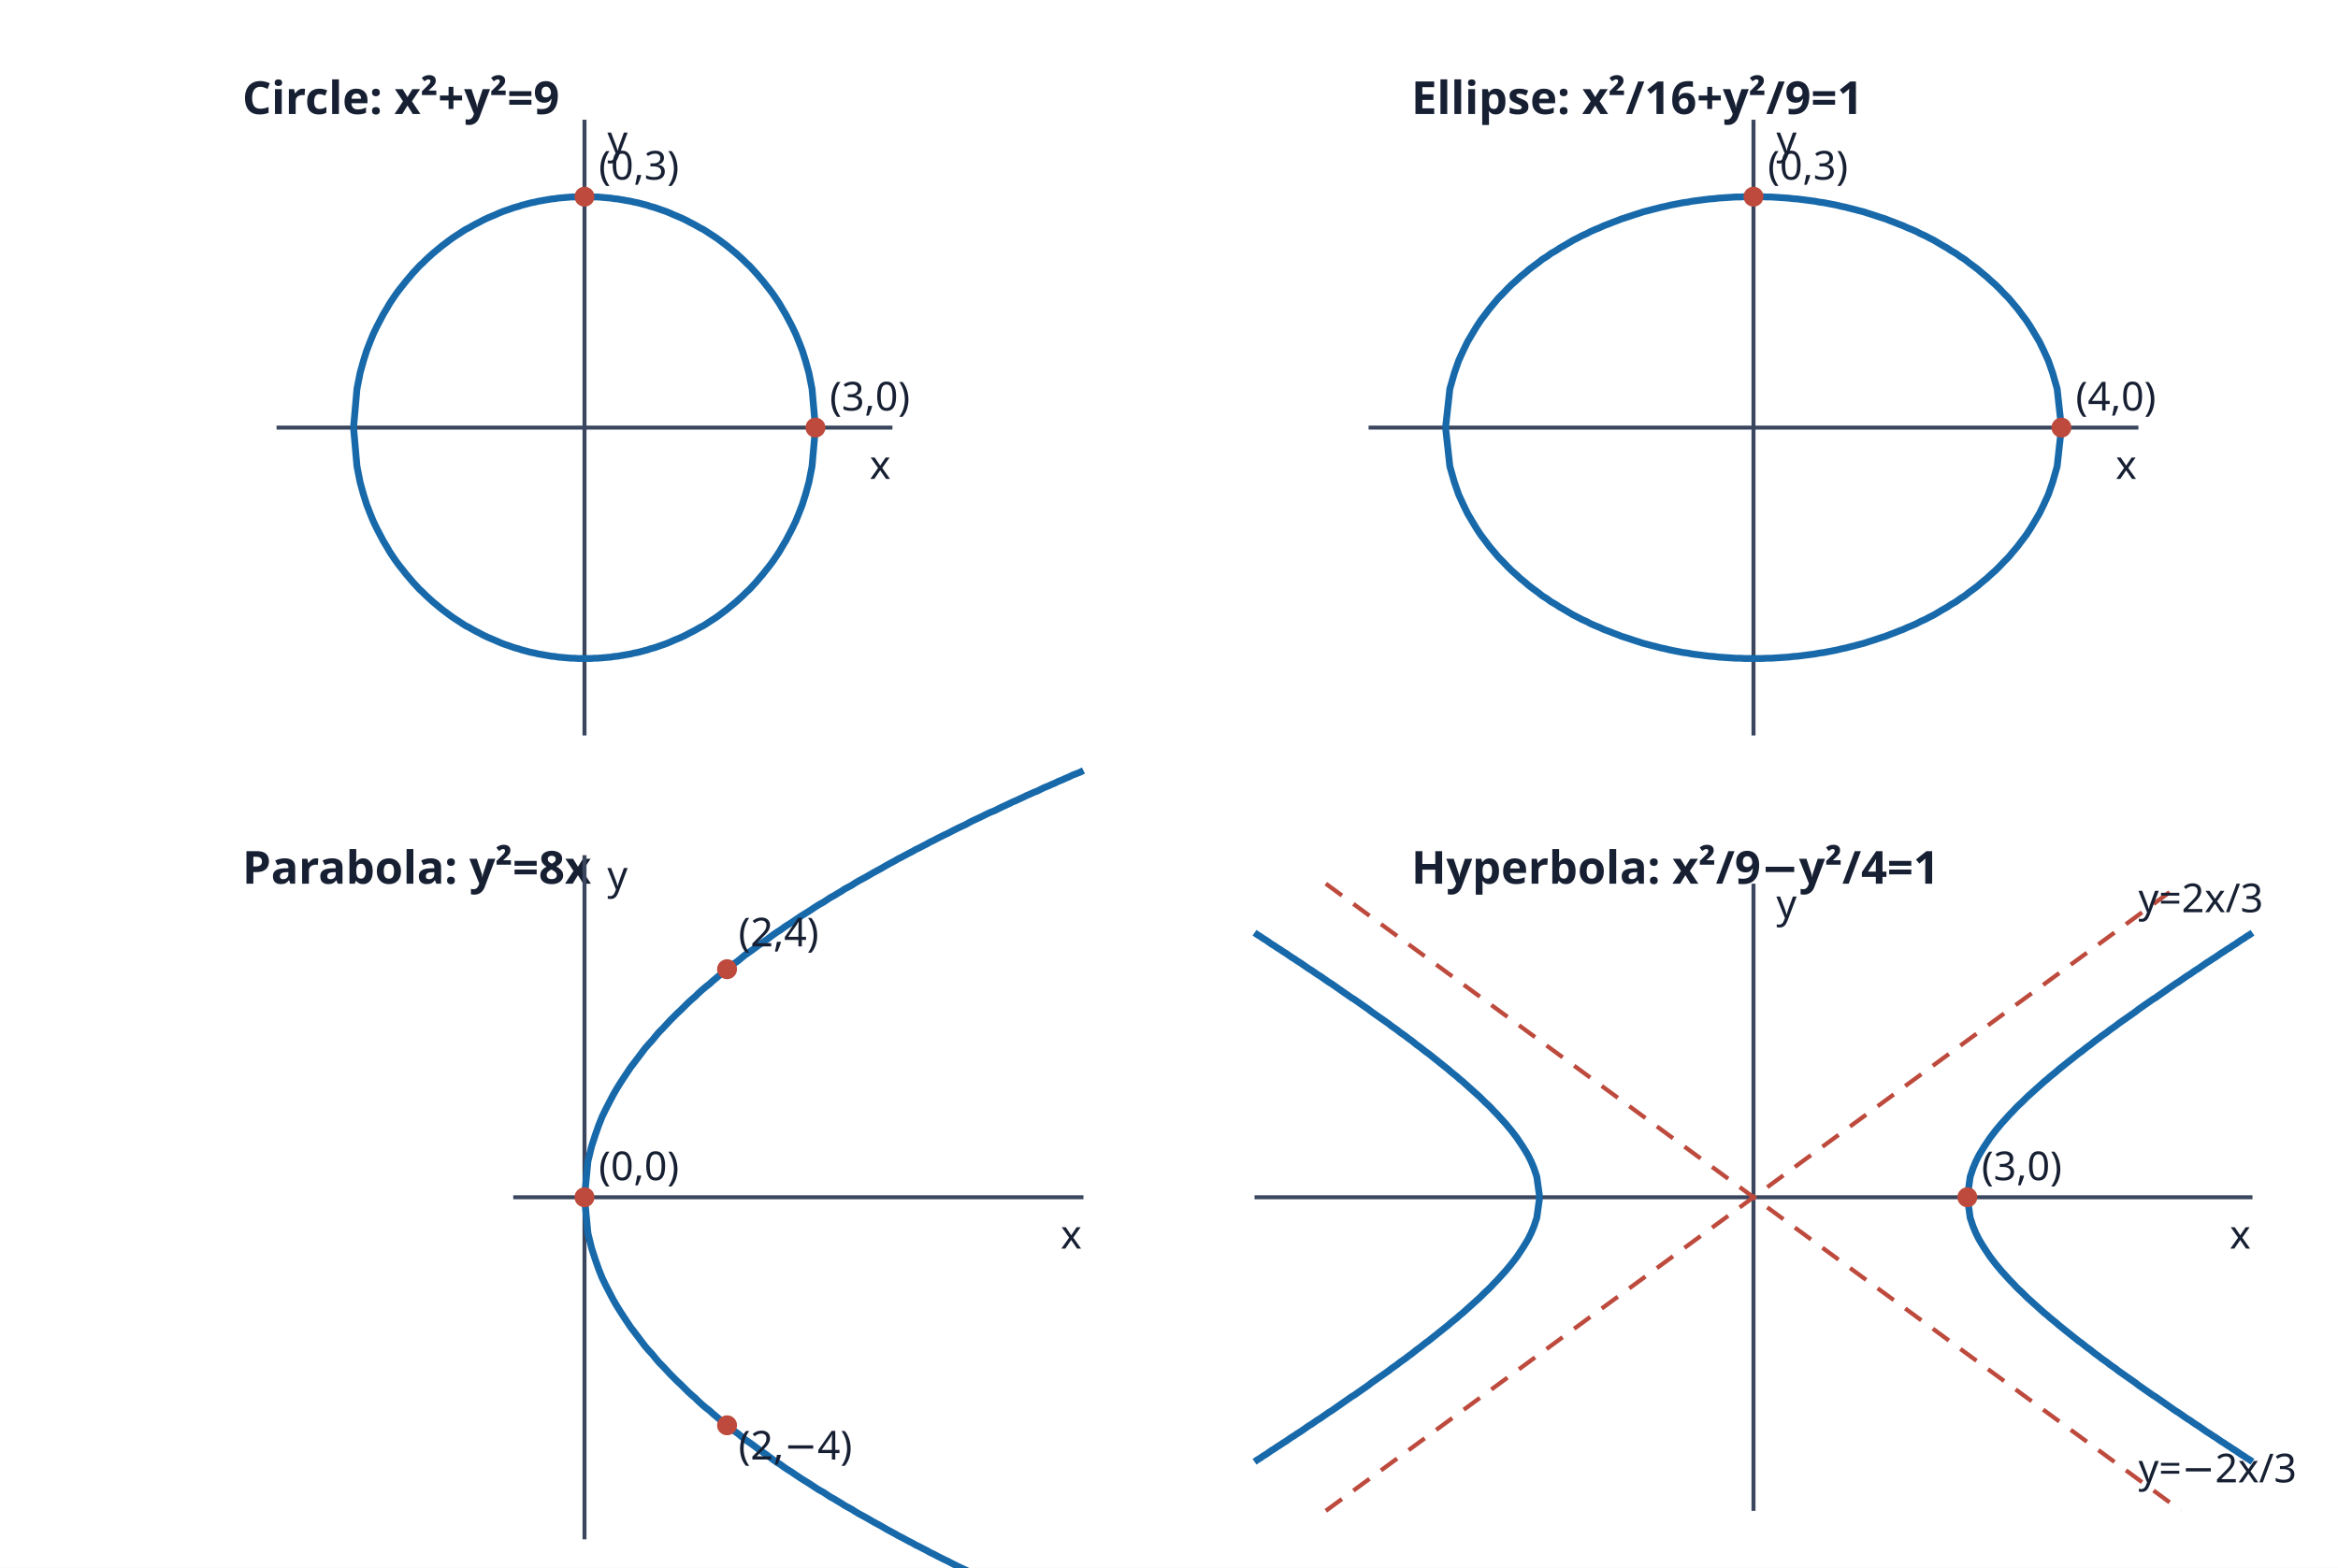
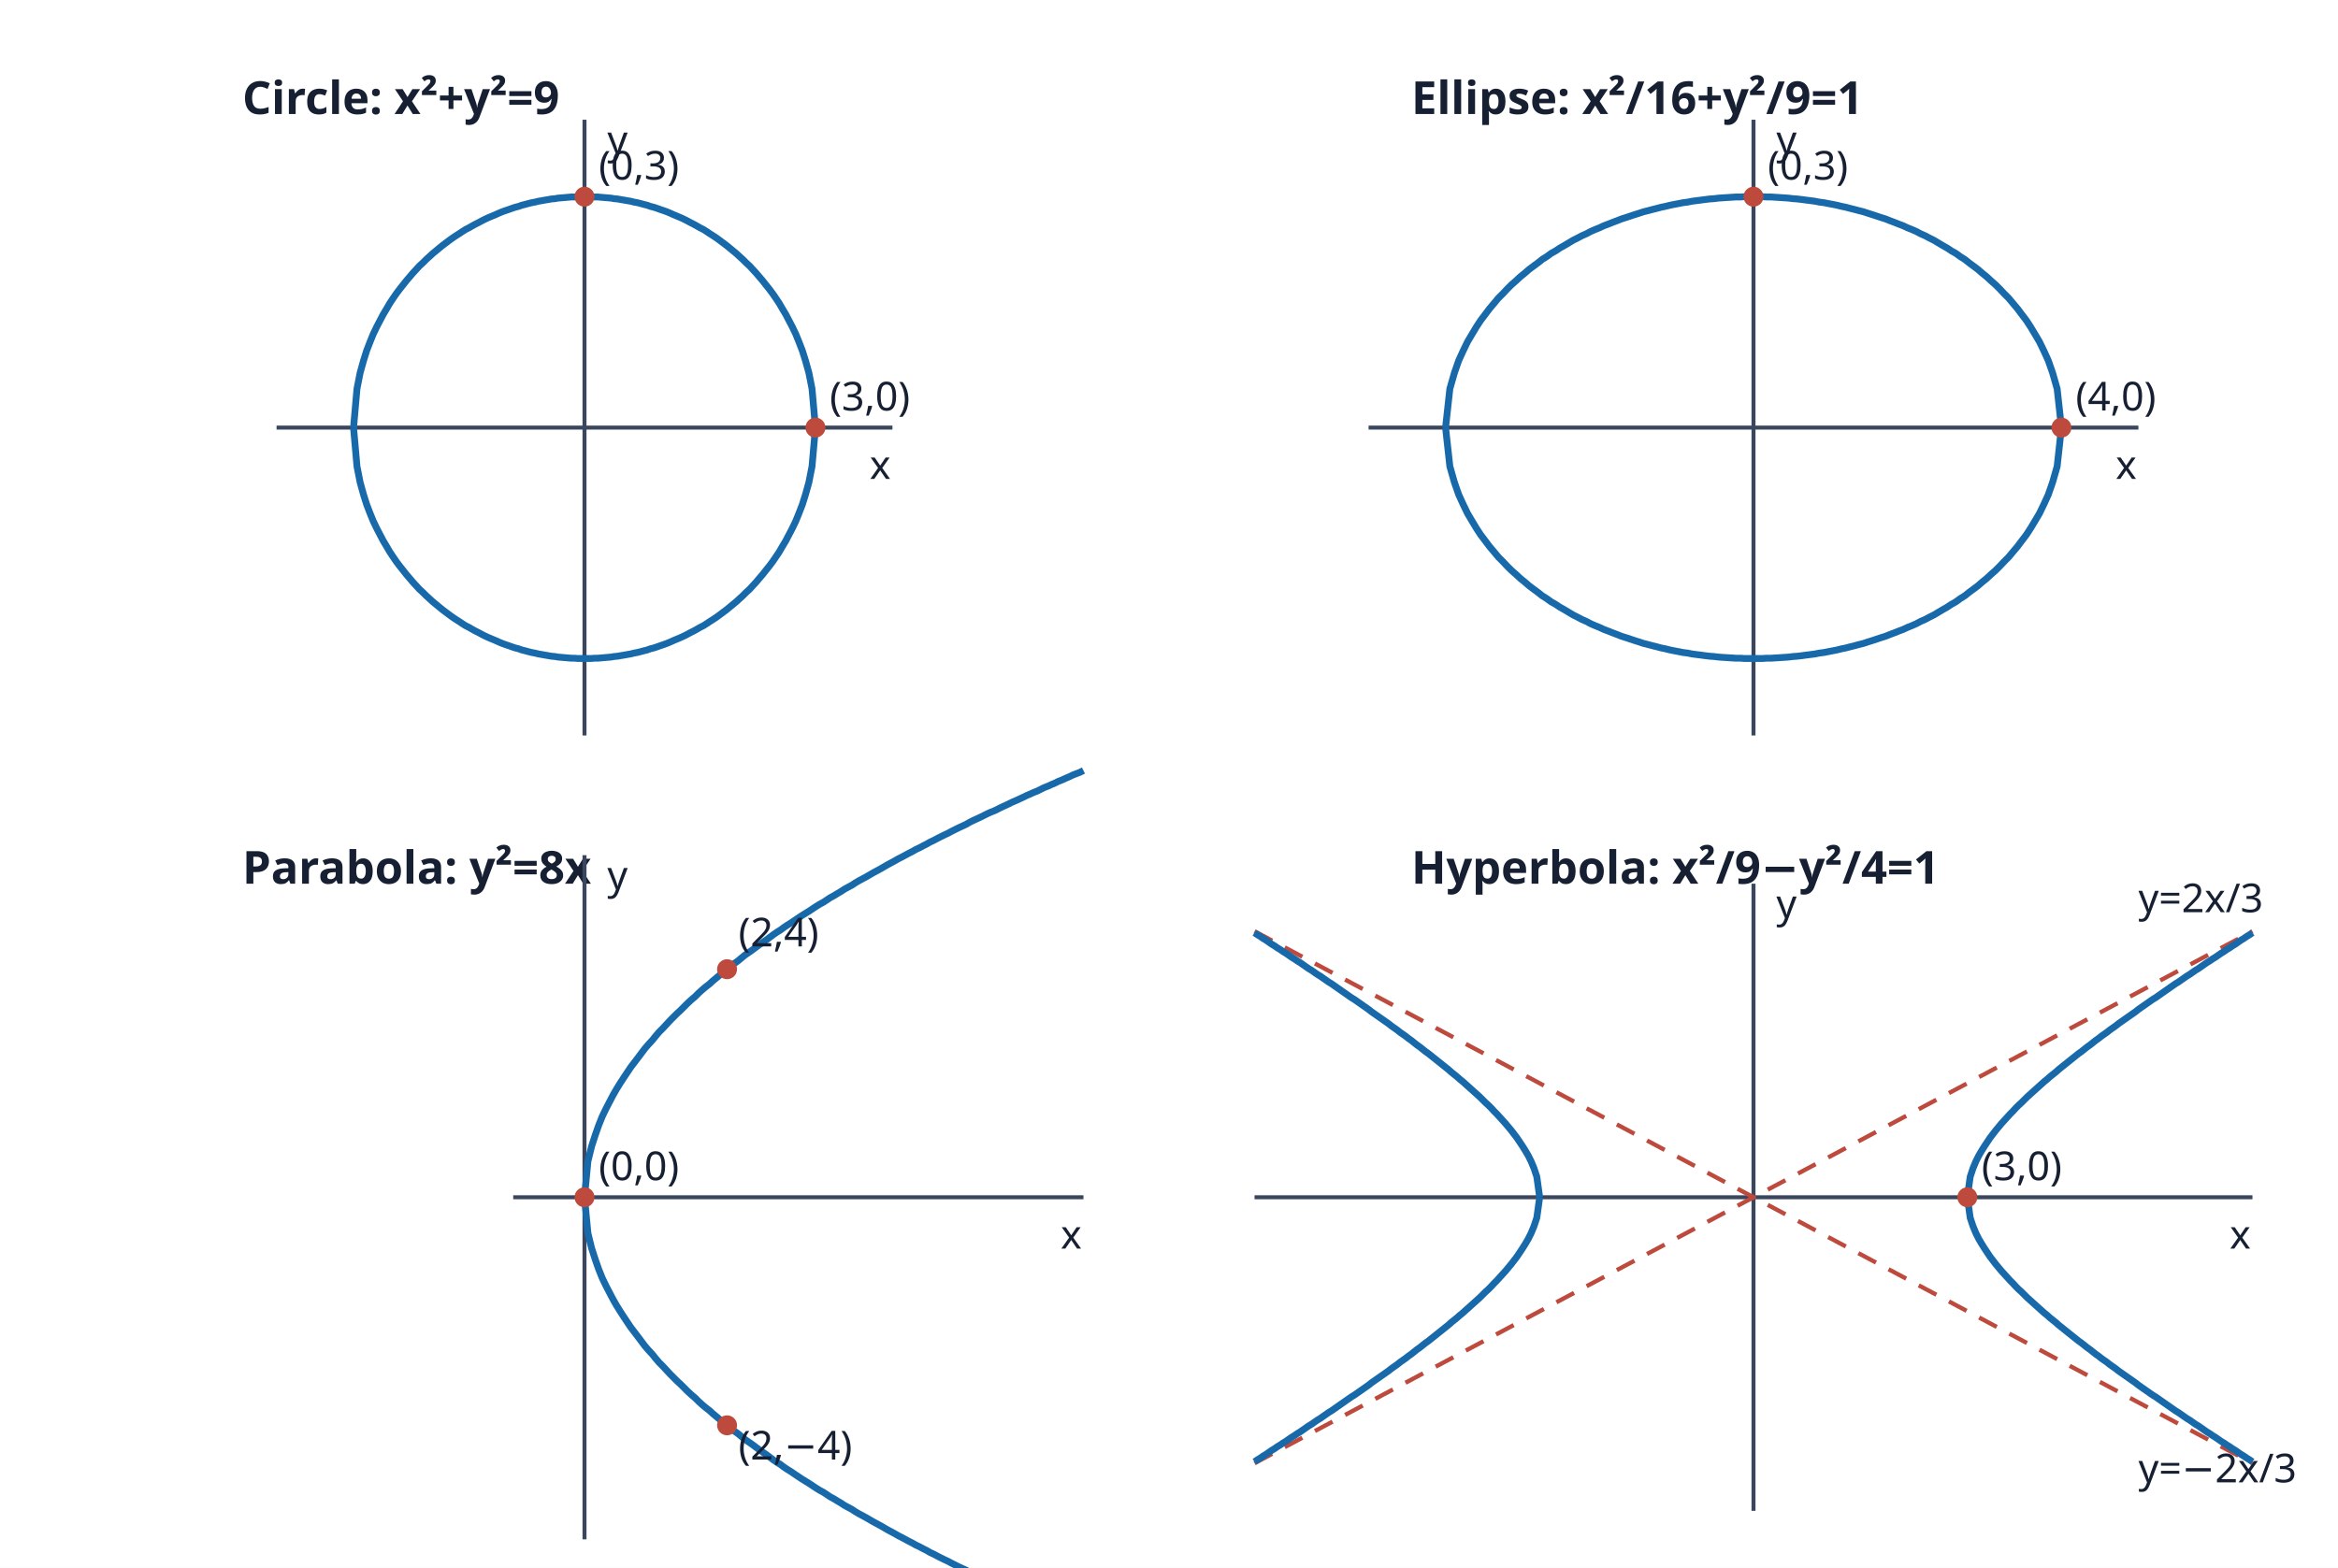
<svg xmlns="http://www.w3.org/2000/svg" width="820" height="550" viewBox="0 0 820 550" role="img" aria-label="Sketches of a circle, ellipse, parabola and hyperbola">
  <rect width="100%" height="100%" fill="#fff" />
  <style>text{font:14px sans-serif;fill:#172033}.axis{stroke:#39465e;stroke-width:1.4}.curve{fill:none;stroke:#1769aa;stroke-width:2.4}.asym{fill:none;stroke:#bd4a3c;stroke-width:1.5;stroke-dasharray:7 5}.grid{fill:none;stroke:#c8d0da;stroke-width:1}.point{fill:#bd4a3c}</style>
  <text x="85" y="40" style="font-weight:bold;font-size:16px">Circle: x²+y²=9</text>
  <path class="axis" d="M97.0,150.0H313.0 M205.0,258.0V42.0" />
  <text x="305.0" y="168.0">x</text>
  <text x="213.0" y="54.0">y</text>
  <path class="curve" d="M124.0,150.0 L125.2,136.4 L126.3,130.8 L127.5,126.5 L128.6,123.0 L129.8,119.9 L130.9,117.2 L132.1,114.7 L133.3,112.4 L134.4,110.3 L135.6,108.3 L136.7,106.4 L137.9,104.6 L139.0,103.0 L140.2,101.4 L141.4,99.9 L142.5,98.5 L143.7,97.1 L144.8,95.8 L146.0,94.5 L147.1,93.3 L148.3,92.2 L149.5,91.0 L150.6,90.0 L151.8,88.9 L152.9,88.0 L154.1,87.0 L155.2,86.1 L156.4,85.2 L157.6,84.3 L158.7,83.5 L159.9,82.7 L161.0,82.0 L162.2,81.2 L163.3,80.5 L164.5,79.9 L165.7,79.2 L166.8,78.6 L168.0,78.0 L169.1,77.4 L170.3,76.8 L171.4,76.3 L172.6,75.8 L173.8,75.3 L174.9,74.8 L176.1,74.3 L177.2,73.9 L178.4,73.5 L179.5,73.1 L180.7,72.7 L181.9,72.4 L183.0,72.0 L184.2,71.7 L185.3,71.4 L186.5,71.1 L187.6,70.9 L188.8,70.6 L190.0,70.4 L191.1,70.2 L192.3,70.0 L193.4,69.8 L194.6,69.7 L195.7,69.5 L196.9,69.4 L198.1,69.3 L199.2,69.2 L200.4,69.1 L201.5,69.1 L202.7,69.0 L203.8,69.0 L205.0,69.0 L206.2,69.0 L207.3,69.0 L208.5,69.1 L209.6,69.1 L210.8,69.2 L211.9,69.3 L213.1,69.4 L214.3,69.5 L215.4,69.7 L216.6,69.8 L217.7,70.0 L218.9,70.2 L220.0,70.4 L221.2,70.6 L222.4,70.9 L223.5,71.1 L224.7,71.4 L225.8,71.7 L227.0,72.0 L228.1,72.4 L229.3,72.7 L230.5,73.1 L231.6,73.5 L232.8,73.9 L233.9,74.3 L235.1,74.8 L236.2,75.3 L237.4,75.8 L238.6,76.3 L239.7,76.8 L240.9,77.4 L242.0,78.0 L243.2,78.6 L244.3,79.2 L245.5,79.9 L246.7,80.5 L247.8,81.2 L249.0,82.0 L250.1,82.7 L251.3,83.5 L252.4,84.3 L253.6,85.2 L254.8,86.1 L255.9,87.0 L257.1,88.0 L258.2,88.9 L259.4,90.0 L260.5,91.0 L261.7,92.2 L262.9,93.3 L264.0,94.5 L265.2,95.8 L266.3,97.1 L267.5,98.5 L268.6,99.9 L269.8,101.4 L271.0,103.0 L272.1,104.6 L273.3,106.4 L274.4,108.3 L275.6,110.3 L276.7,112.4 L277.9,114.7 L279.1,117.2 L280.2,119.9 L281.4,123.0 L282.5,126.5 L283.7,130.8 L284.8,136.4 L286.0,150.0" />
  <path class="curve" d="M124.0,150.0 L125.2,163.6 L126.3,169.2 L127.5,173.5 L128.6,177.0 L129.8,180.1 L130.9,182.8 L132.1,185.3 L133.3,187.6 L134.4,189.7 L135.6,191.7 L136.7,193.6 L137.9,195.4 L139.0,197.0 L140.2,198.6 L141.4,200.1 L142.5,201.5 L143.7,202.9 L144.8,204.2 L146.0,205.5 L147.1,206.7 L148.3,207.8 L149.5,209.0 L150.6,210.0 L151.8,211.1 L152.9,212.0 L154.1,213.0 L155.2,213.9 L156.4,214.8 L157.6,215.7 L158.7,216.5 L159.9,217.3 L161.0,218.0 L162.2,218.8 L163.3,219.5 L164.5,220.1 L165.7,220.8 L166.8,221.4 L168.0,222.0 L169.1,222.6 L170.3,223.2 L171.4,223.7 L172.6,224.2 L173.8,224.7 L174.9,225.2 L176.1,225.7 L177.2,226.1 L178.4,226.5 L179.5,226.9 L180.7,227.3 L181.9,227.6 L183.0,228.0 L184.2,228.3 L185.3,228.6 L186.5,228.9 L187.6,229.1 L188.8,229.4 L190.0,229.6 L191.1,229.8 L192.3,230.0 L193.4,230.2 L194.6,230.3 L195.7,230.5 L196.9,230.6 L198.1,230.7 L199.2,230.8 L200.4,230.9 L201.5,230.9 L202.7,231.0 L203.8,231.0 L205.0,231.0 L206.2,231.0 L207.3,231.0 L208.5,230.9 L209.6,230.9 L210.8,230.8 L211.9,230.7 L213.1,230.6 L214.3,230.5 L215.4,230.3 L216.6,230.2 L217.7,230.0 L218.9,229.8 L220.0,229.6 L221.2,229.4 L222.4,229.1 L223.5,228.9 L224.7,228.6 L225.8,228.3 L227.0,228.0 L228.1,227.6 L229.3,227.3 L230.5,226.9 L231.6,226.5 L232.8,226.1 L233.9,225.7 L235.1,225.2 L236.2,224.7 L237.4,224.2 L238.6,223.7 L239.7,223.2 L240.9,222.6 L242.0,222.0 L243.2,221.4 L244.3,220.8 L245.5,220.1 L246.7,219.5 L247.8,218.8 L249.0,218.0 L250.1,217.3 L251.3,216.5 L252.4,215.7 L253.6,214.8 L254.8,213.9 L255.9,213.0 L257.1,212.0 L258.2,211.1 L259.4,210.0 L260.5,209.0 L261.7,207.8 L262.9,206.7 L264.0,205.5 L265.2,204.2 L266.3,202.9 L267.5,201.5 L268.6,200.1 L269.8,198.6 L271.0,197.0 L272.1,195.4 L273.3,193.6 L274.4,191.7 L275.6,189.7 L276.7,187.6 L277.9,185.3 L279.1,182.8 L280.2,180.1 L281.4,177.0 L282.5,173.5 L283.7,169.2 L284.8,163.6 L286.0,150.0" />
  <circle class="point" cx="286.0" cy="150.0" r="3.5" />
  <text x="291.0" y="144.0">(3,0)</text>
  <circle class="point" cx="205.0" cy="69.0" r="3.5" />
  <text x="210.0" y="63.0">(0,3)</text>
  <text x="495" y="40" style="font-weight:bold;font-size:16px">Ellipse: x²/16+y²/9=1</text>
  <path class="axis" d="M480.0,150.0H750.0 M615.0,258.0V42.0" />
  <text x="742.0" y="168.0">x</text>
  <text x="623.0" y="54.0">y</text>
  <path class="curve" d="M507.0,150.0 L508.5,136.4 L510.1,130.8 L511.6,126.5 L513.2,123.0 L514.7,119.9 L516.3,117.2 L517.8,114.7 L519.3,112.4 L520.9,110.3 L522.4,108.3 L524.0,106.4 L525.5,104.6 L527.1,103.0 L528.6,101.4 L530.1,99.9 L531.7,98.5 L533.2,97.1 L534.8,95.8 L536.3,94.5 L537.9,93.3 L539.4,92.2 L540.9,91.0 L542.5,90.0 L544.0,88.9 L545.6,88.0 L547.1,87.0 L548.7,86.1 L550.2,85.2 L551.7,84.3 L553.3,83.5 L554.8,82.7 L556.4,82.0 L557.9,81.2 L559.5,80.5 L561.0,79.9 L562.5,79.2 L564.1,78.6 L565.6,78.0 L567.2,77.4 L568.7,76.8 L570.3,76.3 L571.8,75.8 L573.3,75.3 L574.9,74.8 L576.4,74.3 L578.0,73.9 L579.5,73.5 L581.1,73.1 L582.6,72.7 L584.1,72.4 L585.7,72.0 L587.2,71.7 L588.8,71.4 L590.3,71.1 L591.9,70.9 L593.4,70.6 L594.9,70.4 L596.5,70.2 L598.0,70.0 L599.6,69.8 L601.1,69.7 L602.7,69.5 L604.2,69.4 L605.7,69.3 L607.3,69.2 L608.8,69.1 L610.4,69.1 L611.9,69.0 L613.5,69.0 L615.0,69.0 L616.5,69.0 L618.1,69.0 L619.6,69.1 L621.2,69.1 L622.7,69.2 L624.3,69.3 L625.8,69.4 L627.3,69.5 L628.9,69.7 L630.4,69.8 L632.0,70.0 L633.5,70.2 L635.1,70.4 L636.6,70.6 L638.1,70.9 L639.7,71.1 L641.2,71.4 L642.8,71.7 L644.3,72.0 L645.9,72.4 L647.4,72.7 L648.9,73.1 L650.5,73.5 L652.0,73.9 L653.6,74.3 L655.1,74.8 L656.7,75.3 L658.2,75.8 L659.7,76.3 L661.3,76.8 L662.8,77.4 L664.4,78.0 L665.9,78.6 L667.5,79.2 L669.0,79.9 L670.5,80.5 L672.1,81.2 L673.6,82.0 L675.2,82.7 L676.7,83.5 L678.3,84.3 L679.8,85.2 L681.3,86.1 L682.9,87.0 L684.4,88.0 L686.0,88.9 L687.5,90.0 L689.1,91.0 L690.6,92.2 L692.1,93.3 L693.7,94.5 L695.2,95.8 L696.8,97.1 L698.3,98.5 L699.9,99.9 L701.4,101.4 L702.9,103.0 L704.5,104.6 L706.0,106.4 L707.6,108.3 L709.1,110.3 L710.7,112.4 L712.2,114.7 L713.7,117.2 L715.3,119.9 L716.8,123.0 L718.4,126.5 L719.9,130.8 L721.5,136.4 L723.0,150.0" />
  <path class="curve" d="M507.0,150.0 L508.5,163.6 L510.1,169.2 L511.6,173.5 L513.2,177.0 L514.7,180.1 L516.3,182.8 L517.8,185.3 L519.3,187.6 L520.9,189.7 L522.4,191.7 L524.0,193.6 L525.5,195.4 L527.1,197.0 L528.6,198.6 L530.1,200.1 L531.7,201.5 L533.2,202.9 L534.8,204.2 L536.3,205.5 L537.9,206.7 L539.4,207.8 L540.9,209.0 L542.5,210.0 L544.0,211.1 L545.6,212.0 L547.1,213.0 L548.7,213.9 L550.2,214.8 L551.7,215.7 L553.3,216.5 L554.8,217.3 L556.4,218.0 L557.9,218.8 L559.5,219.5 L561.0,220.1 L562.5,220.8 L564.1,221.4 L565.6,222.0 L567.2,222.6 L568.7,223.2 L570.3,223.7 L571.8,224.2 L573.3,224.7 L574.9,225.2 L576.4,225.7 L578.0,226.1 L579.5,226.5 L581.1,226.9 L582.6,227.3 L584.1,227.6 L585.7,228.0 L587.2,228.3 L588.8,228.6 L590.3,228.9 L591.9,229.1 L593.4,229.4 L594.9,229.6 L596.5,229.8 L598.0,230.0 L599.6,230.2 L601.1,230.3 L602.7,230.5 L604.2,230.6 L605.7,230.7 L607.3,230.8 L608.8,230.9 L610.4,230.9 L611.9,231.0 L613.5,231.0 L615.0,231.0 L616.5,231.0 L618.1,231.0 L619.6,230.9 L621.2,230.9 L622.7,230.8 L624.3,230.7 L625.8,230.6 L627.3,230.5 L628.9,230.3 L630.4,230.2 L632.0,230.0 L633.5,229.8 L635.1,229.6 L636.6,229.4 L638.1,229.1 L639.7,228.9 L641.2,228.6 L642.8,228.3 L644.3,228.0 L645.9,227.6 L647.4,227.3 L648.9,226.9 L650.5,226.5 L652.0,226.1 L653.6,225.7 L655.1,225.2 L656.7,224.7 L658.2,224.2 L659.7,223.7 L661.3,223.2 L662.8,222.6 L664.4,222.0 L665.9,221.4 L667.5,220.8 L669.0,220.1 L670.5,219.5 L672.1,218.8 L673.6,218.0 L675.2,217.3 L676.7,216.5 L678.3,215.7 L679.8,214.8 L681.3,213.9 L682.9,213.0 L684.4,212.0 L686.0,211.1 L687.5,210.0 L689.1,209.0 L690.6,207.8 L692.1,206.7 L693.7,205.5 L695.2,204.2 L696.8,202.9 L698.3,201.5 L699.9,200.1 L701.4,198.6 L702.9,197.0 L704.5,195.4 L706.0,193.6 L707.6,191.7 L709.1,189.7 L710.7,187.6 L712.2,185.3 L713.7,182.8 L715.3,180.1 L716.8,177.0 L718.4,173.5 L719.9,169.2 L721.5,163.6 L723.0,150.0" />
  <circle class="point" cx="723.0" cy="150.0" r="3.5" />
  <text x="728.0" y="144.0">(4,0)</text>
  <circle class="point" cx="615.0" cy="69.0" r="3.5" />
  <text x="620.0" y="63.0">(0,3)</text>
  <text x="85" y="310" style="font-weight:bold;font-size:16px">Parabola: y²=8x</text>
  <path class="axis" d="M180.0,420.0H380.0 M205.0,540.0V300.0" />
  <text x="372.0" y="438.0">x</text>
  <text x="213.0" y="312.0">y</text>
  <path class="curve" d="M205.0,420.0 L206.2,407.4 L207.5,402.1 L208.8,398.1 L210.0,394.7 L211.2,391.7 L212.5,389.0 L213.8,386.5 L215.0,384.2 L216.2,382.1 L217.5,380.0 L218.8,378.0 L220.0,376.2 L221.2,374.4 L222.5,372.7 L223.8,371.0 L225.0,369.4 L226.2,367.8 L227.5,366.3 L228.8,364.9 L230.0,363.4 L231.2,362.0 L232.5,360.7 L233.8,359.3 L235.0,358.0 L236.2,356.8 L237.5,355.5 L238.8,354.3 L240.0,353.1 L241.2,351.9 L242.5,350.7 L243.8,349.6 L245.0,348.4 L246.2,347.3 L247.5,346.2 L248.8,345.2 L250.0,344.1 L251.2,343.1 L252.5,342.0 L253.8,341.0 L255.0,340.0 L256.2,339.0 L257.5,338.0 L258.8,337.1 L260.0,336.1 L261.2,335.1 L262.5,334.2 L263.8,333.3 L265.0,332.4 L266.2,331.5 L267.5,330.6 L268.8,329.7 L270.0,328.8 L271.2,327.9 L272.5,327.0 L273.8,326.2 L275.0,325.3 L276.2,324.5 L277.5,323.7 L278.8,322.8 L280.0,322.0 L281.2,321.2 L282.5,320.4 L283.8,319.6 L285.0,318.8 L286.2,318.0 L287.5,317.2 L288.8,316.5 L290.0,315.7 L291.2,314.9 L292.5,314.2 L293.8,313.4 L295.0,312.7 L296.2,311.9 L297.5,311.2 L298.8,310.5 L300.0,309.7 L301.2,309.0 L302.5,308.3 L303.8,307.6 L305.0,306.9 L306.2,306.2 L307.5,305.5 L308.8,304.8 L310.0,304.1 L311.2,303.4 L312.5,302.7 L313.8,302.0 L315.0,301.3 L316.2,300.7 L317.5,300.0 L318.8,299.3 L320.0,298.7 L321.2,298.0 L322.5,297.4 L323.8,296.7 L325.0,296.1 L326.2,295.4 L327.5,294.8 L328.8,294.1 L330.0,293.5 L331.2,292.9 L332.5,292.3 L333.8,291.6 L335.0,291.0 L336.2,290.4 L337.5,289.8 L338.8,289.2 L340.0,288.5 L341.2,287.9 L342.5,287.3 L343.8,286.7 L345.0,286.1 L346.2,285.5 L347.5,284.9 L348.8,284.4 L350.0,283.8 L351.2,283.2 L352.5,282.6 L353.8,282.0 L355.0,281.4 L356.2,280.9 L357.5,280.3 L358.8,279.7 L360.0,279.1 L361.2,278.6 L362.5,278.0 L363.8,277.5 L365.0,276.9 L366.2,276.3 L367.5,275.8 L368.8,275.2 L370.0,274.7 L371.2,274.1 L372.5,273.6 L373.8,273.0 L375.0,272.5 L376.2,271.9 L377.5,271.4 L378.8,270.9 L380.0,270.3" />
  <path class="curve" d="M205.0,420.0 L206.2,432.6 L207.5,437.9 L208.8,441.9 L210.0,445.3 L211.2,448.3 L212.5,451.0 L213.8,453.5 L215.0,455.8 L216.2,457.9 L217.5,460.0 L218.8,462.0 L220.0,463.8 L221.2,465.6 L222.5,467.3 L223.8,469.0 L225.0,470.6 L226.2,472.2 L227.5,473.7 L228.8,475.1 L230.0,476.6 L231.2,478.0 L232.5,479.3 L233.8,480.7 L235.0,482.0 L236.2,483.2 L237.5,484.5 L238.8,485.7 L240.0,486.9 L241.2,488.1 L242.5,489.3 L243.8,490.4 L245.0,491.6 L246.2,492.7 L247.5,493.8 L248.8,494.8 L250.0,495.9 L251.2,496.9 L252.5,498.0 L253.8,499.0 L255.0,500.0 L256.2,501.0 L257.5,502.0 L258.8,502.9 L260.0,503.9 L261.2,504.9 L262.5,505.8 L263.8,506.7 L265.0,507.6 L266.2,508.5 L267.5,509.4 L268.8,510.3 L270.0,511.2 L271.2,512.1 L272.5,513.0 L273.8,513.8 L275.0,514.7 L276.2,515.5 L277.5,516.3 L278.8,517.2 L280.0,518.0 L281.2,518.8 L282.5,519.6 L283.8,520.4 L285.0,521.2 L286.2,522.0 L287.5,522.8 L288.8,523.5 L290.0,524.3 L291.2,525.1 L292.5,525.8 L293.8,526.6 L295.0,527.3 L296.2,528.1 L297.5,528.8 L298.8,529.5 L300.0,530.3 L301.2,531.0 L302.5,531.7 L303.8,532.4 L305.0,533.1 L306.2,533.8 L307.5,534.5 L308.8,535.2 L310.0,535.9 L311.2,536.6 L312.5,537.3 L313.8,538.0 L315.0,538.7 L316.2,539.3 L317.5,540.0 L318.8,540.7 L320.0,541.3 L321.2,542.0 L322.5,542.6 L323.8,543.3 L325.0,543.9 L326.2,544.6 L327.5,545.2 L328.8,545.9 L330.0,546.5 L331.2,547.1 L332.5,547.7 L333.8,548.4 L335.0,549.0 L336.2,549.6 L337.5,550.2 L338.8,550.8 L340.0,551.5 L341.2,552.1 L342.5,552.7 L343.8,553.3 L345.0,553.9 L346.2,554.5 L347.5,555.1 L348.8,555.6 L350.0,556.2 L351.2,556.8 L352.5,557.4 L353.8,558.0 L355.0,558.6 L356.2,559.1 L357.5,559.7 L358.8,560.3 L360.0,560.9 L361.2,561.4 L362.5,562.0 L363.8,562.5 L365.0,563.1 L366.2,563.7 L367.5,564.2 L368.8,564.8 L370.0,565.3 L371.2,565.9 L372.5,566.4 L373.8,567.0 L375.0,567.5 L376.2,568.1 L377.5,568.6 L378.8,569.1 L380.0,569.7" />
  <circle class="point" cx="205.0" cy="420.0" r="3.5" />
  <text x="210.0" y="414.0">(0,0)</text>
  <circle class="point" cx="255.0" cy="340.0" r="3.5" />
  <text x="259.0" y="332.0">(2,4)</text>
  <circle class="point" cx="255.0" cy="500.0" r="3.5" />
  <text x="259.0" y="512.0">(2,−4)</text>
  <text x="495" y="310" style="font-weight:bold;font-size:16px">Hyperbola: x²/9−y²/4=1</text>
  <path class="axis" d="M440.0,420.0H790.0 M615.0,530.0V310.0" />
  <text x="782.0" y="438.0">x</text>
  <text x="623.0" y="322.0">y</text>
-   <path class="asym" d="M465,530 L765,310 M465,310 L765,530" />
+   <path class="asym" d="M440,513.3 L790,326.7 M440,326.7 L790,513.3" />
  <path class="curve" d="M690.0,420.0 L691.0,427.2 L692.0,430.2 L693.0,432.6 L694.0,434.6 L695.0,436.3 L696.0,437.9 L697.0,439.4 L698.0,440.9 L699.0,442.2 L700.0,443.5 L701.0,444.7 L702.0,445.9 L703.0,447.0 L704.0,448.1 L705.0,449.2 L706.0,450.2 L707.0,451.3 L708.0,452.3 L709.0,453.2 L710.0,454.2 L711.0,455.2 L712.0,456.1 L713.0,457.0 L714.0,457.9 L715.0,458.8 L716.0,459.7 L717.0,460.6 L718.0,461.4 L719.0,462.3 L720.0,463.1 L721.0,463.9 L722.0,464.8 L723.0,465.6 L724.0,466.4 L725.0,467.2 L726.0,468.0 L727.0,468.8 L728.0,469.6 L729.0,470.4 L730.0,471.1 L731.0,471.9 L732.0,472.7 L733.0,473.4 L734.0,474.2 L735.0,475.0 L736.0,475.7 L737.0,476.5 L738.0,477.2 L739.0,477.9 L740.0,478.7 L741.0,479.4 L742.0,480.1 L743.0,480.9 L744.0,481.6 L745.0,482.3 L746.0,483.0 L747.0,483.7 L748.0,484.4 L749.0,485.1 L750.0,485.9 L751.0,486.6 L752.0,487.3 L753.0,488.0 L754.0,488.7 L755.0,489.4 L756.0,490.0 L757.0,490.7 L758.0,491.4 L759.0,492.1 L760.0,492.8 L761.0,493.5 L762.0,494.2 L763.0,494.9 L764.0,495.5 L765.0,496.2 L766.0,496.9 L767.0,497.6 L768.0,498.2 L769.0,498.9 L770.0,499.6 L771.0,500.2 L772.0,500.9 L773.0,501.6 L774.0,502.3 L775.0,502.9 L776.0,503.6 L777.0,504.2 L778.0,504.9 L779.0,505.6 L780.0,506.2 L781.0,506.9 L782.0,507.5 L783.0,508.2 L784.0,508.8 L785.0,509.5 L786.0,510.2 L787.0,510.8 L788.0,511.5 L789.0,512.1 L790.0,512.8" />
  <path class="curve" d="M440.0,512.8 L441.0,512.1 L442.0,511.5 L443.0,510.8 L444.0,510.2 L445.0,509.5 L446.0,508.8 L447.0,508.2 L448.0,507.5 L449.0,506.9 L450.0,506.2 L451.0,505.6 L452.0,504.9 L453.0,504.2 L454.0,503.6 L455.0,502.9 L456.0,502.3 L457.0,501.6 L458.0,500.9 L459.0,500.2 L460.0,499.6 L461.0,498.9 L462.0,498.2 L463.0,497.6 L464.0,496.9 L465.0,496.2 L466.0,495.5 L467.0,494.9 L468.0,494.2 L469.0,493.5 L470.0,492.8 L471.0,492.1 L472.0,491.4 L473.0,490.7 L474.0,490.0 L475.0,489.4 L476.0,488.7 L477.0,488.0 L478.0,487.3 L479.0,486.6 L480.0,485.9 L481.0,485.1 L482.0,484.4 L483.0,483.7 L484.0,483.0 L485.0,482.3 L486.0,481.6 L487.0,480.9 L488.0,480.1 L489.0,479.4 L490.0,478.7 L491.0,477.9 L492.0,477.2 L493.0,476.5 L494.0,475.7 L495.0,475.0 L496.0,474.2 L497.0,473.4 L498.0,472.7 L499.0,471.9 L500.0,471.1 L501.0,470.4 L502.0,469.6 L503.0,468.8 L504.0,468.0 L505.0,467.2 L506.0,466.4 L507.0,465.6 L508.0,464.8 L509.0,463.9 L510.0,463.1 L511.0,462.3 L512.0,461.4 L513.0,460.6 L514.0,459.7 L515.0,458.8 L516.0,457.9 L517.0,457.0 L518.0,456.1 L519.0,455.2 L520.0,454.2 L521.0,453.2 L522.0,452.3 L523.0,451.3 L524.0,450.2 L525.0,449.2 L526.0,448.1 L527.0,447.0 L528.0,445.9 L529.0,444.7 L530.0,443.5 L531.0,442.2 L532.0,440.9 L533.0,439.4 L534.0,437.9 L535.0,436.3 L536.0,434.6 L537.0,432.6 L538.0,430.2 L539.0,427.2 L540.0,420.0" />
  <path class="curve" d="M690.0,420.0 L691.0,412.8 L692.0,409.8 L693.0,407.4 L694.0,405.4 L695.0,403.7 L696.0,402.1 L697.0,400.6 L698.0,399.1 L699.0,397.8 L700.0,396.5 L701.0,395.3 L702.0,394.1 L703.0,393.0 L704.0,391.9 L705.0,390.8 L706.0,389.8 L707.0,388.7 L708.0,387.7 L709.0,386.8 L710.0,385.8 L711.0,384.8 L712.0,383.9 L713.0,383.0 L714.0,382.1 L715.0,381.2 L716.0,380.3 L717.0,379.4 L718.0,378.6 L719.0,377.7 L720.0,376.9 L721.0,376.1 L722.0,375.2 L723.0,374.4 L724.0,373.6 L725.0,372.8 L726.0,372.0 L727.0,371.2 L728.0,370.4 L729.0,369.6 L730.0,368.9 L731.0,368.1 L732.0,367.3 L733.0,366.6 L734.0,365.8 L735.0,365.0 L736.0,364.3 L737.0,363.5 L738.0,362.8 L739.0,362.1 L740.0,361.3 L741.0,360.6 L742.0,359.9 L743.0,359.1 L744.0,358.4 L745.0,357.7 L746.0,357.0 L747.0,356.3 L748.0,355.6 L749.0,354.9 L750.0,354.1 L751.0,353.4 L752.0,352.7 L753.0,352.0 L754.0,351.3 L755.0,350.6 L756.0,350.0 L757.0,349.3 L758.0,348.6 L759.0,347.9 L760.0,347.2 L761.0,346.5 L762.0,345.8 L763.0,345.1 L764.0,344.5 L765.0,343.8 L766.0,343.1 L767.0,342.4 L768.0,341.8 L769.0,341.1 L770.0,340.4 L771.0,339.8 L772.0,339.1 L773.0,338.4 L774.0,337.7 L775.0,337.1 L776.0,336.4 L777.0,335.8 L778.0,335.1 L779.0,334.4 L780.0,333.8 L781.0,333.1 L782.0,332.5 L783.0,331.8 L784.0,331.2 L785.0,330.5 L786.0,329.8 L787.0,329.2 L788.0,328.5 L789.0,327.9 L790.0,327.2" />
  <path class="curve" d="M440.0,327.2 L441.0,327.9 L442.0,328.5 L443.0,329.2 L444.0,329.8 L445.0,330.5 L446.0,331.2 L447.0,331.8 L448.0,332.5 L449.0,333.1 L450.0,333.8 L451.0,334.4 L452.0,335.1 L453.0,335.8 L454.0,336.4 L455.0,337.1 L456.0,337.7 L457.0,338.4 L458.0,339.1 L459.0,339.8 L460.0,340.4 L461.0,341.1 L462.0,341.8 L463.0,342.4 L464.0,343.1 L465.0,343.8 L466.0,344.5 L467.0,345.1 L468.0,345.8 L469.0,346.5 L470.0,347.2 L471.0,347.9 L472.0,348.6 L473.0,349.3 L474.0,350.0 L475.0,350.6 L476.0,351.3 L477.0,352.0 L478.0,352.7 L479.0,353.4 L480.0,354.1 L481.0,354.9 L482.0,355.6 L483.0,356.3 L484.0,357.0 L485.0,357.7 L486.0,358.4 L487.0,359.1 L488.0,359.9 L489.0,360.6 L490.0,361.3 L491.0,362.1 L492.0,362.8 L493.0,363.5 L494.0,364.3 L495.0,365.0 L496.0,365.8 L497.0,366.6 L498.0,367.3 L499.0,368.1 L500.0,368.9 L501.0,369.6 L502.0,370.4 L503.0,371.2 L504.0,372.0 L505.0,372.8 L506.0,373.6 L507.0,374.4 L508.0,375.2 L509.0,376.1 L510.0,376.9 L511.0,377.7 L512.0,378.6 L513.0,379.4 L514.0,380.3 L515.0,381.2 L516.0,382.1 L517.0,383.0 L518.0,383.9 L519.0,384.8 L520.0,385.8 L521.0,386.8 L522.0,387.7 L523.0,388.7 L524.0,389.8 L525.0,390.8 L526.0,391.9 L527.0,393.0 L528.0,394.1 L529.0,395.3 L530.0,396.5 L531.0,397.8 L532.0,399.1 L533.0,400.6 L534.0,402.1 L535.0,403.7 L536.0,405.4 L537.0,407.4 L538.0,409.8 L539.0,412.8 L540.0,420.0" />
  <circle class="point" cx="690.0" cy="420.0" r="3.5" />
  <text x="695.0" y="414.0">(3,0)</text>
  <text x="750" y="320" fill="#bd4a3c">y=2x/3</text>
  <text x="750" y="520" fill="#bd4a3c">y=−2x/3</text>
</svg>
